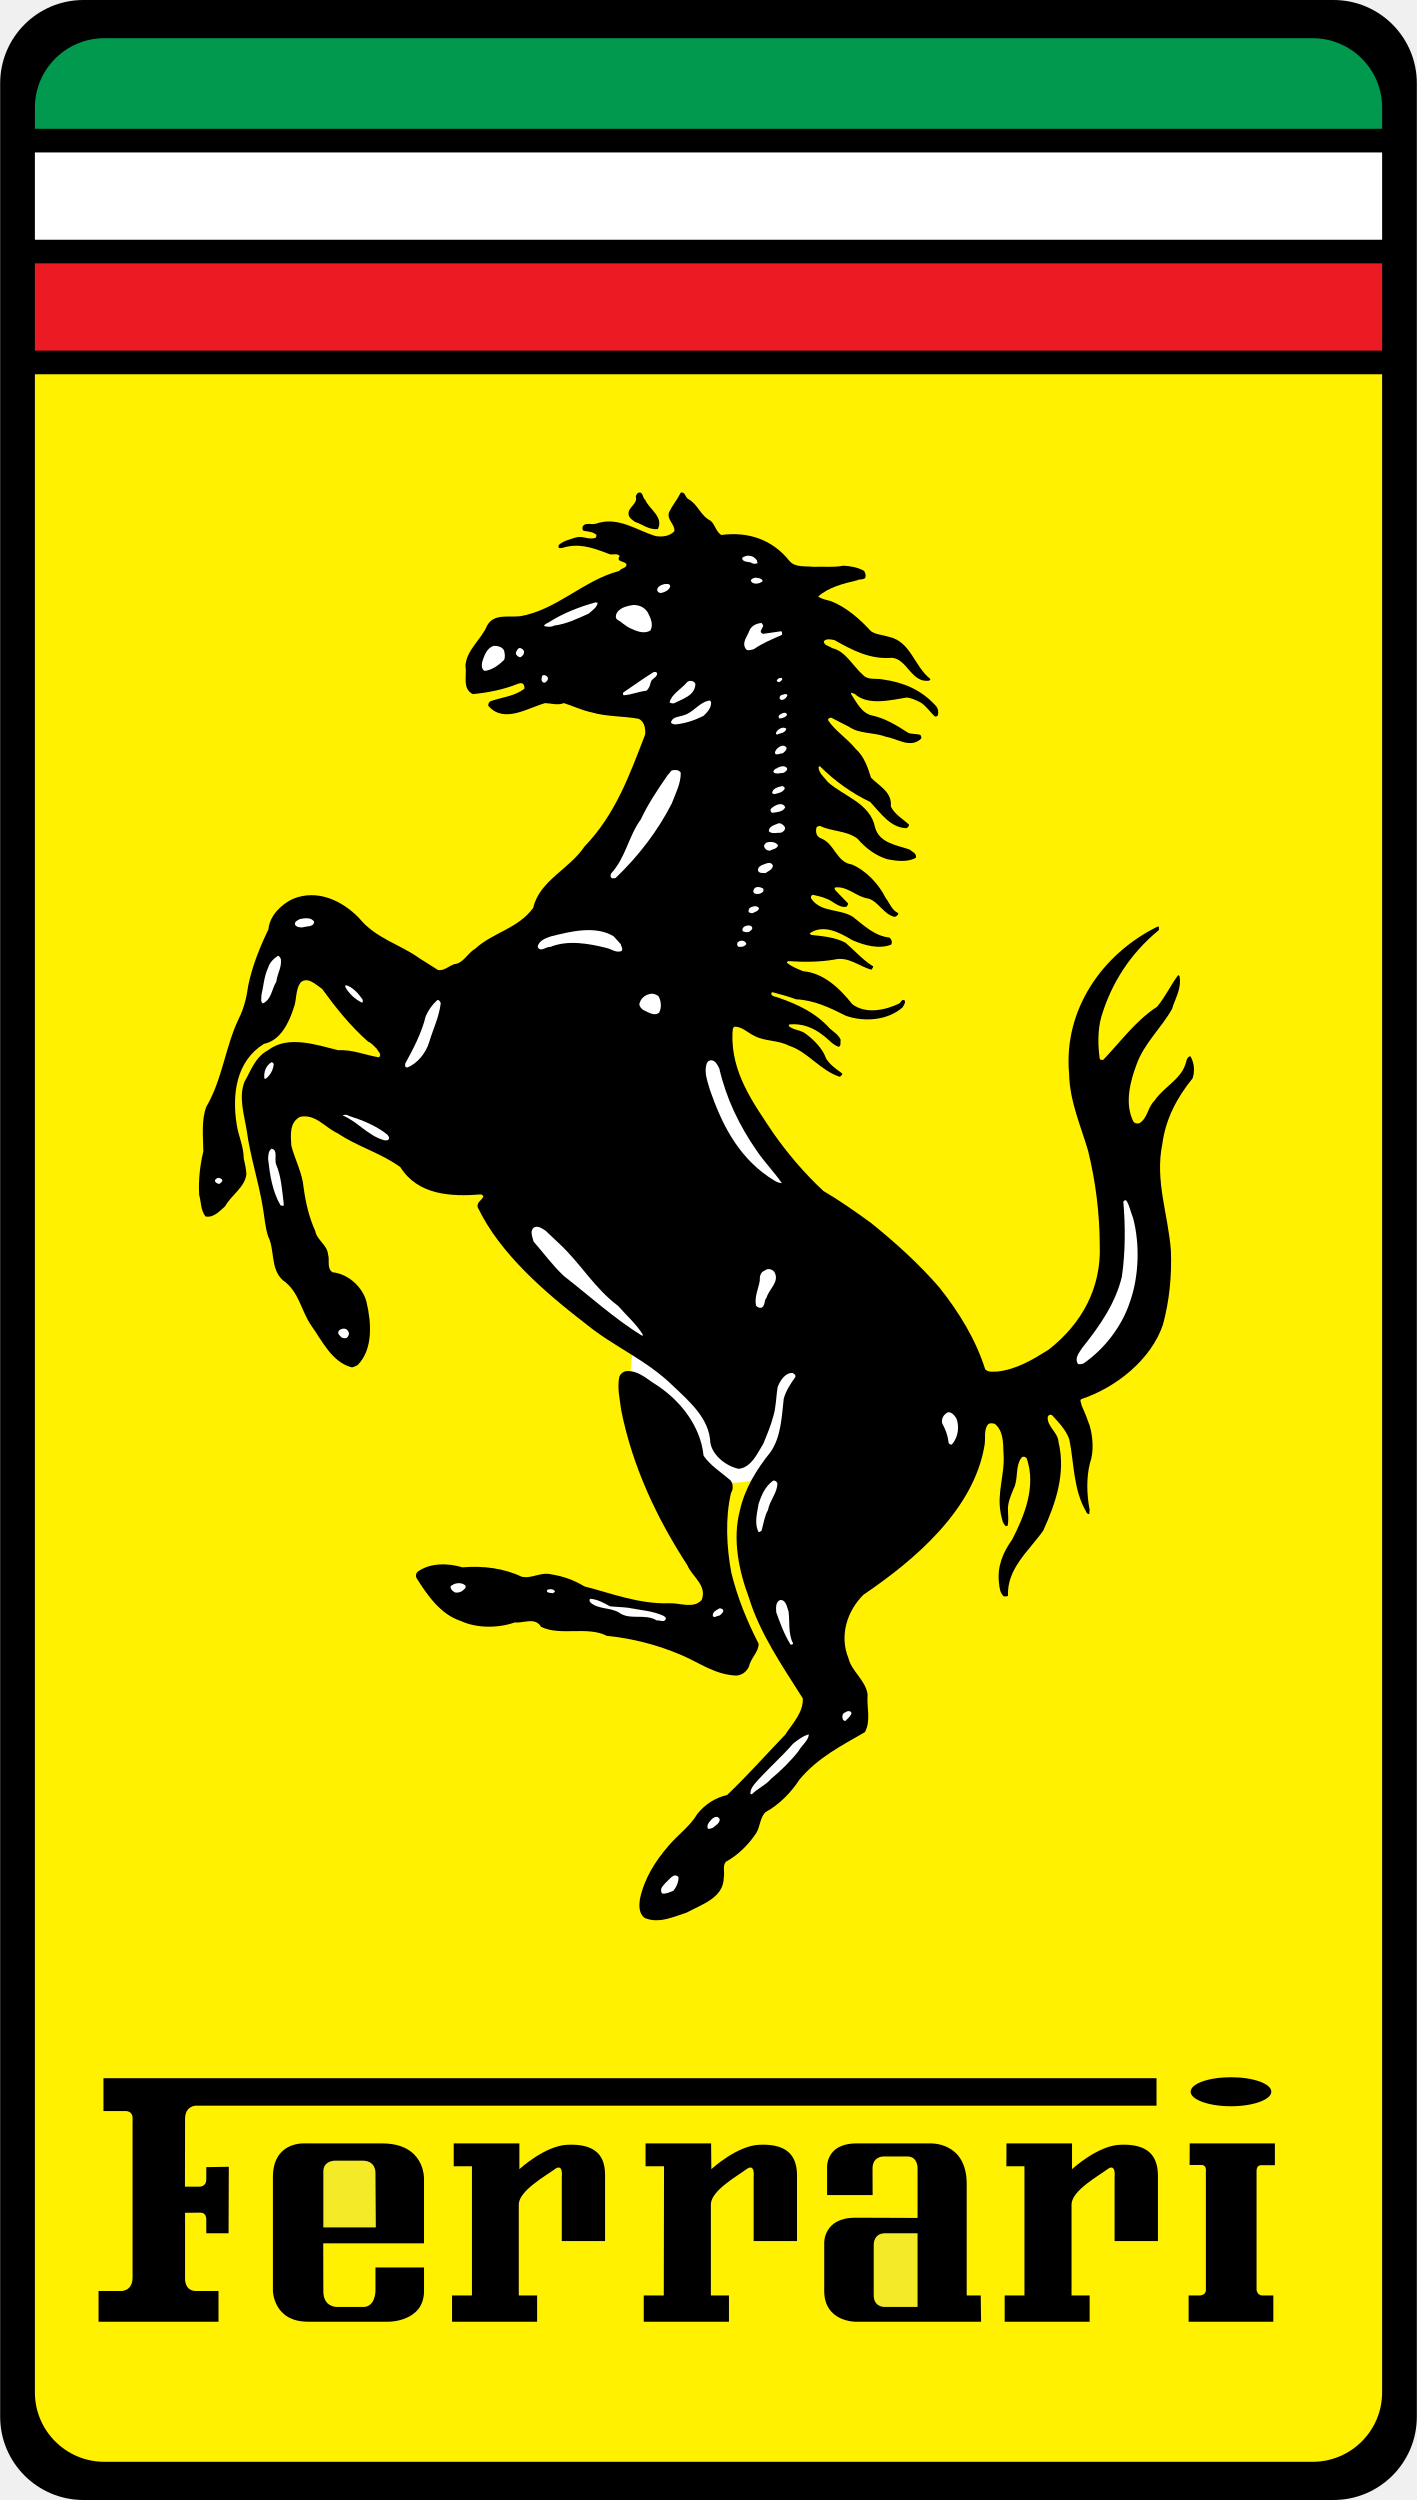
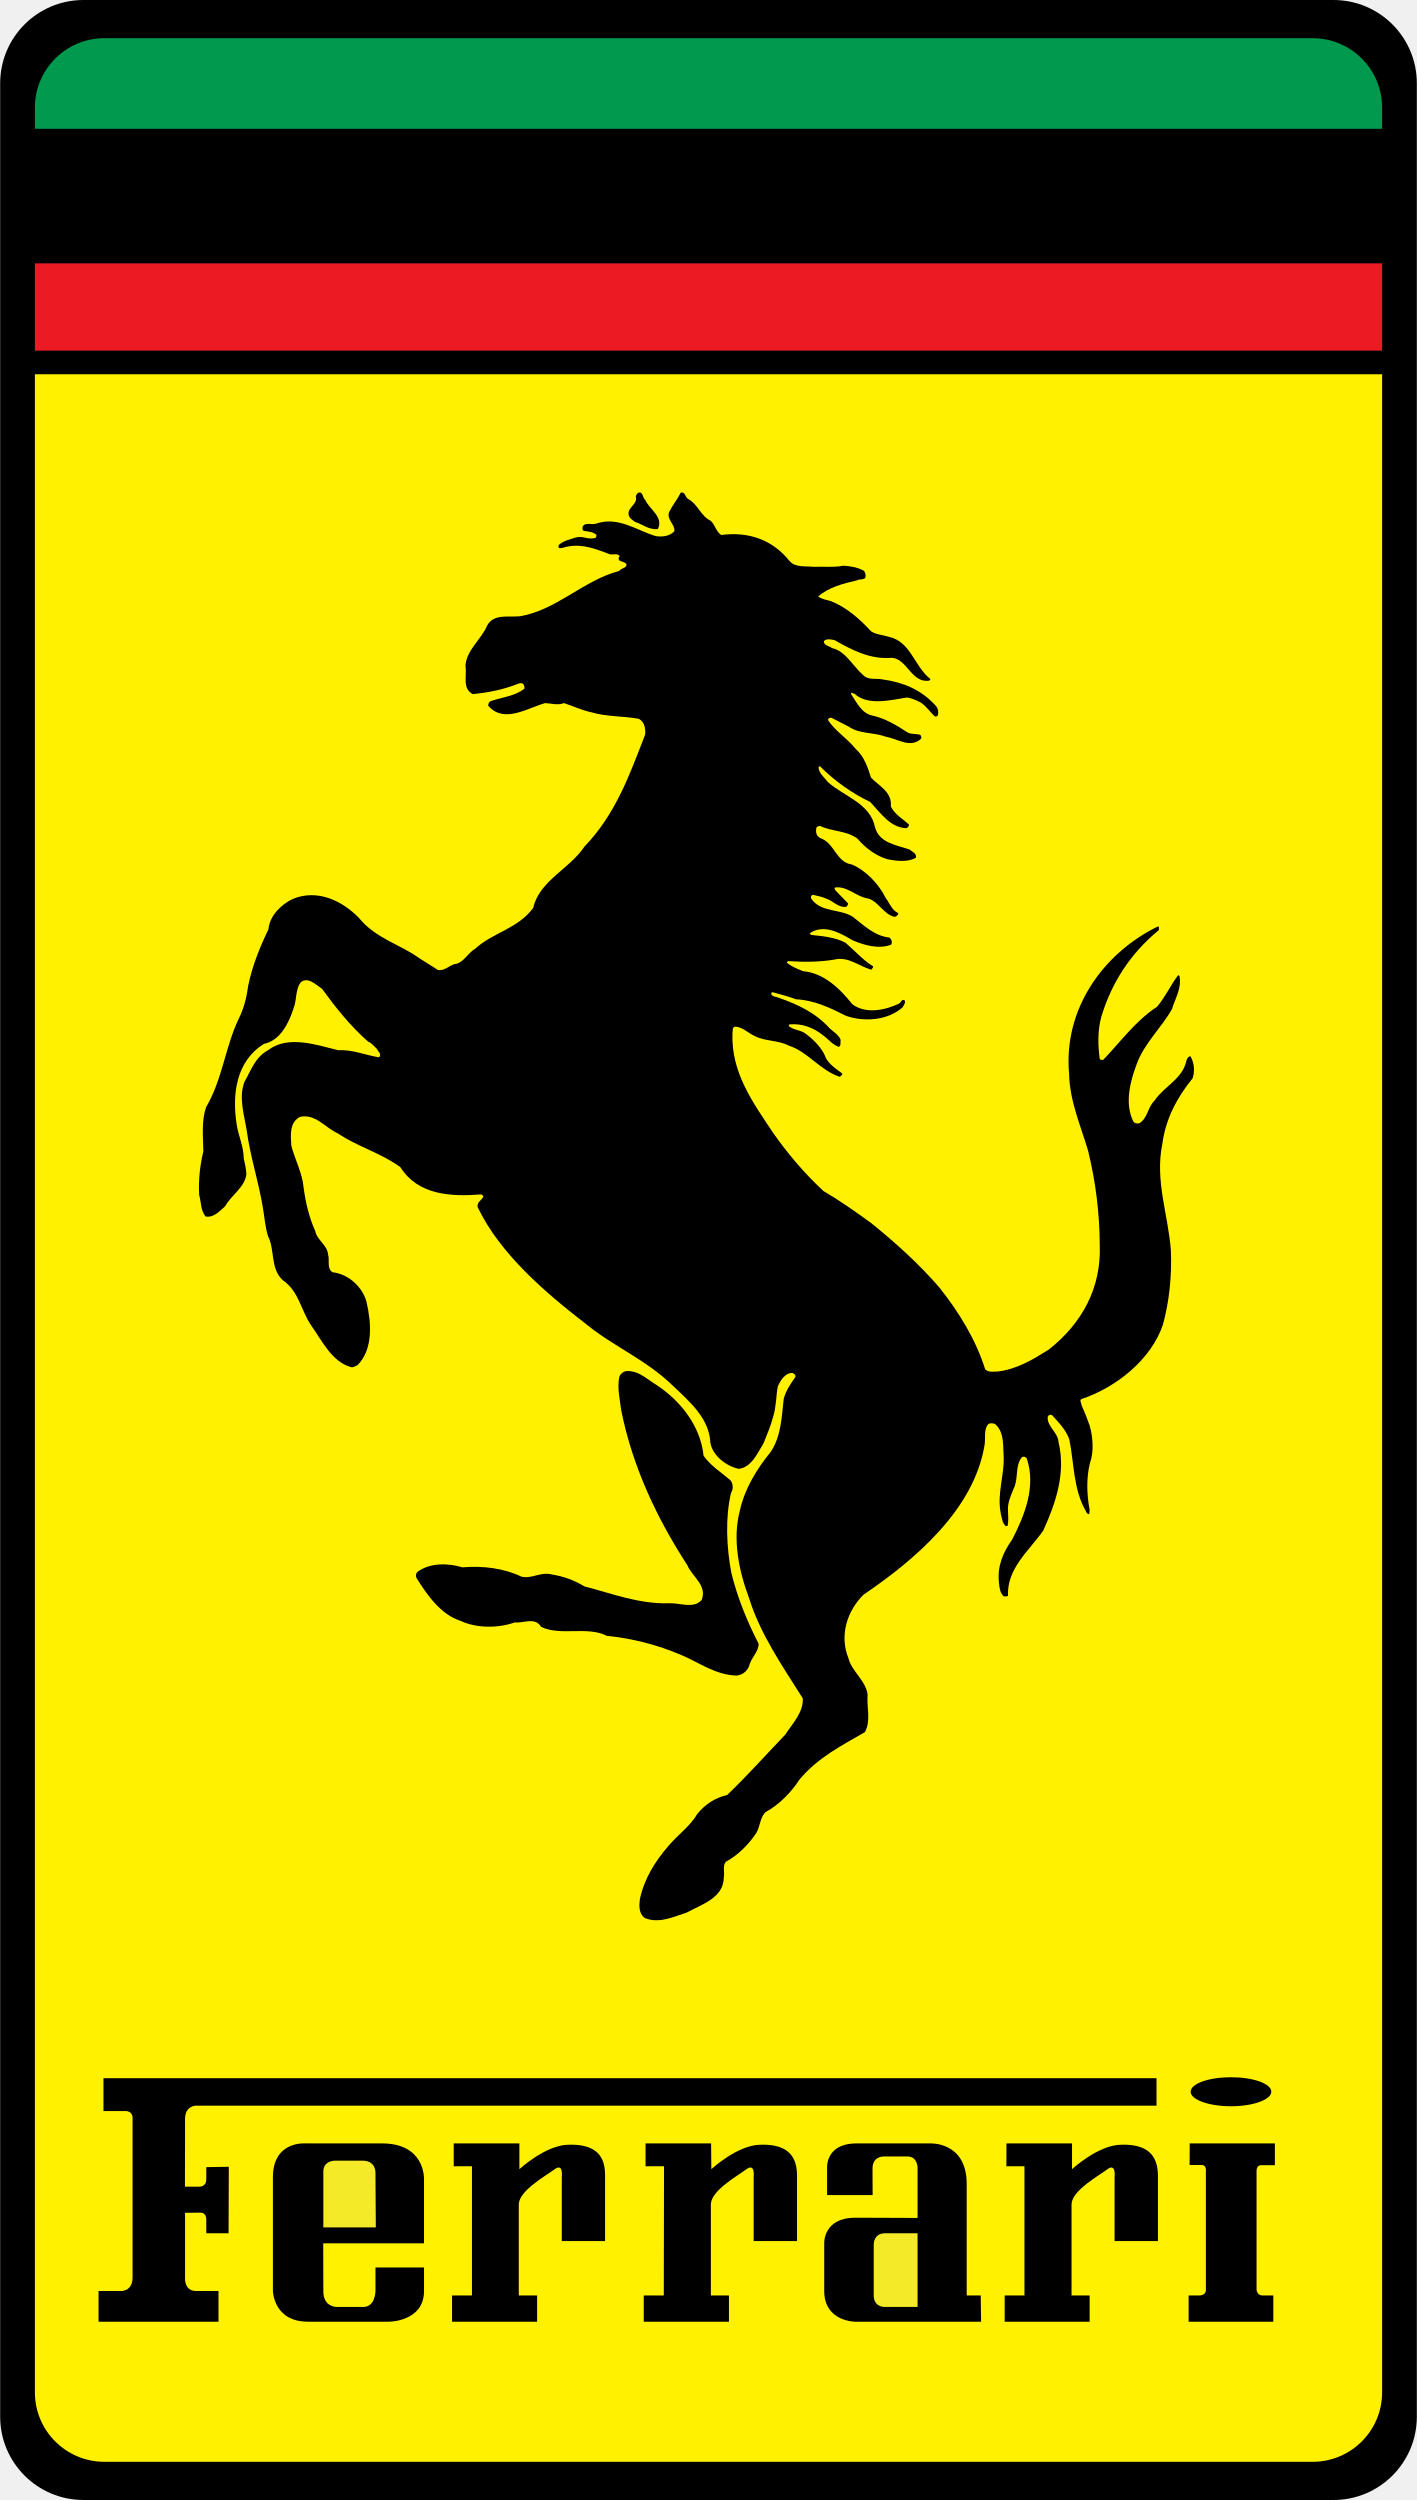
<svg xmlns="http://www.w3.org/2000/svg" height="2500" viewBox="0 0 224.079 395.433" width="1417">
  <g fill-rule="evenodd">
    <path d="m224.079 382.252c0 7.28-5.9 13.181-13.181 13.181h-197.716c-7.28 0-13.182-5.9-13.182-13.181v-369.07c0-7.281 5.902-13.182 13.182-13.182h197.716c7.28 0 13.181 5.901 13.181 13.182z" />
    <path d="m218.588 55.461v-13.806h-213.095v13.806z" fill="#ec1b23" />
-     <path d="m5.493 24.114v13.807h213.095v-13.807z" fill="#fff" />
    <path d="m218.588 20.378v-3.353c0-6.066-4.919-10.983-10.985-10.983h-191.126c-6.067 0-10.984 4.917-10.984 10.983v3.353z" fill="#00994d" />
    <path d="m5.493 59.197v319.209c0 6.066 4.917 10.985 10.984 10.985h191.126c6.066 0 10.985-4.919 10.985-10.985v-319.209z" fill="#fff100" />
-     <path d="m99.769 218.279s-.19-4.844.741-4.473c.932.375 13.655 11.047 14.766 13.652 1.124 2.607 3.118 1.305 3.732-.559.609-1.861 3.032-10.111 4.708-10.484 1.674-.374 4.285.184 3.354 2.239-.932 2.045-2.05 3.961-2.237 4.896-.185.926-.372 4.098-1.866 6.331-1.485 2.232-.873 3.721-2.974 4.102-2.108.369-2.851.556-4.154.556s-5.59-.937-6.331-3.538c-.747-2.613-.237-4.048-3.785-7.638-3.528-3.592-5.954-5.084-5.954-5.084z" fill="#fff" />
    <path d="m102.022 79.051c.656 1.529 2.95 2.683 2.013 4.623-1.389.18-2.438-.738-3.612-1.125-.425-.308-.888-.593-1.002-1.068-.284-1.257 1.477-1.67 1.122-2.962.082-.233.179-.485.416-.593.77-.189.591.774 1.063 1.125z" />
    <path d="m108.836 78.935c1.534.815 1.922 2.654 3.548 3.437.712.653.832 1.69 1.667 2.248 4.202-.558 8.048.67 10.776 4.089.931 1.097 2.448.798 3.85.947 1.521-.075 3.191.136 4.681-.178 1.103.059 2.197.239 3.202.769.311.253.39.712.29 1.13-.302.38-.94.173-1.301.413-2.218.521-4.45 1.079-6.159 2.546.511.442 1.328.532 2.069.769 2.32.929 4.436 2.707 6.281 4.742.806.541 1.854.571 2.842.883 3.492.782 3.942 4.617 6.574 6.693-.041.086-.155.142-.179.239-2.856.425-3.472-3.422-5.926-3.614-3.498.292-6.323-1.248-9.06-2.786-.556-.136-1.339-.294-1.716.177.04.697.84.697 1.301 1.071 2.173.47 3.314 2.899 4.982 4.324.758.778 2.065.409 3.132.65 3.111.438 5.974 1.578 8.294 4.144.346.369.467.932.354 1.481-.088.215-.397.277-.536.18-.788-.747-1.356-1.664-2.247-2.193-.7-.36-1.401-.672-2.136-.769-2.61.409-6.146 1.354-8.285-.593l-.535-.176v.237c.822 1.208 1.64 3.025 3.318 3.376 2.035.438 3.853 1.532 5.681 2.723.545.274 1.298.127 1.957.353.094.141.216.381.118.592-1.73 1.623-3.81-.05-5.564-.296-1.907-.746-4.228-.42-5.865-1.598l-2.786-1.424c-.272-.019-.478.13-.527.359 1.113 1.724 3 2.867 4.38 4.563 1.368 1.248 1.901 2.875 2.429 4.557 1.282 1.324 3.382 2.3 3.135 4.557.604 1.27 1.887 1.934 2.901 2.905a.847.847 0 0 1 -.408.531c-2.528-.021-4.162-2.452-5.748-4.144-2.906-1.371-5.616-3.322-7.937-5.629-.138-.062-.198.04-.237.123.026.954.885 1.573 1.485 2.369 2.508 2.246 6.709 3.335 7.456 7.163.662 2.464 3.398 2.79 5.451 3.495.377.346 1.173.601 1.006 1.304-1.305.761-3.19.497-4.5.237-1.842-.542-3.475-1.771-4.742-3.256-1.75-1.314-4.088-1.107-5.919-2.018-.259.035-.533.066-.593.355-.116.643.013 1.323.707 1.6 2.206.808 2.439 3.797 4.919 4.147 2.186.92 4.263 3.082 5.333 5.271.626.791.954 1.942 2.009 2.43.006.342-.299.462-.527.59-1.726-.307-2.632-2.469-4.21-2.899-1.898-.264-3.173-1.922-5.15-1.776-.334.092-.158.355 0 .531l1.896 1.957c.155.209-.106.46-.239.592-1.281.162-2.137-.988-3.197-1.304-.686-.31-1.409-.428-2.076-.595-.316.066-.399.393-.232.653 1.579 2.208 4.497 1.5 6.574 2.841 1.755 1.379 3.428 3.023 5.745 3.262.334.236.513.724.299 1.123-2.005.787-4.378.061-6.163-.71-1.958-1.181-4.568-2.604-6.751-1.066l.239.237c1.858.208 3.78.357 5.449 1.242 1.428 1.216 2.761 2.771 4.378 3.734-.001.206-.169.355-.293.534-1.989-.563-3.662-2.147-5.862-1.605-2.317.403-4.925.403-7.289.24-.091.075-.268.12-.176.294.732.58 1.621.934 2.549 1.306 3.143.267 5.691 2.593 7.756 5.212 2.126 1.614 5.237.963 7.458-.119.251-.193.413-.771.835-.475.172.386-.144.726-.302 1.068-2.329 2.115-6.149 2.379-9 1.359-2.507-1.258-4.995-2.471-7.881-2.604-1.245-.46-2.517-.798-3.727-1.125-.12.073-.267.164-.179.353.267.404.759.344 1.186.537 2.887 1.021 5.723 2.266 8.058 4.853.556.504 1.389.993 1.714 1.781-.078.366.115.96-.296 1.122-.993-.325-1.688-1.262-2.489-1.832-1.536-1.218-3.32-1.895-5.269-1.719-.138.044-.164.145-.117.295.763.65 1.89.546 2.724 1.243 1.211.914 2.632 2.309 3.139 3.85.574.962 1.655 1.718 2.549 2.368.097.251-.248.383-.354.537-3.026-.924-5.112-4-8.057-4.921-1.706-.902-3.823-.679-5.446-1.538-1.09-.52-1.945-1.468-3.144-1.479-.413.19-.27.636-.352 1.008-.243 6.288 3.281 11.069 6.571 15.987 2.201 3.12 4.855 6.258 7.822 9.004 2.553 1.49 5.057 3.252 7.579 5.094 3.78 3.056 7.464 6.359 10.776 10.189 3.129 3.955 5.723 8.174 7.225 12.911.453.521 1.312.372 2.021.353 2.962-.353 5.478-1.861 7.992-3.432 5.333-4.162 8.379-9.844 8.11-16.585a63.784 63.784 0 0 0 -1.835-14.866c-1.187-4.061-2.929-7.851-3.015-12.262-.889-10.023 5.177-18.861 13.972-23.216h.239v.532c-4.605 3.763-7.563 8.529-9.116 13.741-.565 1.999-.565 4.47-.245 6.636.066.189.301.144.537.176 2.742-2.861 5.181-6.249 8.526-8.411 1.318-1.582 2.15-3.404 3.316-4.975.058-.075.118.035.234.118.372 1.969-.683 3.512-1.181 5.213-1.66 2.945-4.415 5.465-5.563 8.648-1.026 2.69-2.005 6.303-.535 9.177.188.249.575.34.939.24 1.364-.861 1.275-2.509 2.378-3.556 1.389-2.092 3.978-3.242 4.852-5.626.206-.521.206-1.304.831-1.423.588.975.751 2.308.355 3.494-2.502 3.079-4.283 6.482-4.796 10.424-1.185 5.798.94 11.145 1.359 16.822.161 4.034-.249 8.001-1.242 11.668-1.839 5.582-7.464 9.994-12.794 11.785-.53.163-.119.594-.119.949.465 1.024.89 2.1 1.301 3.26.503 1.702.714 4.128.063 5.918-.591 2.279-.529 5.001-.063 7.408l-.057.707c-.354-.021-.486-.299-.533-.472-1.978-3.381-1.861-7.556-2.61-11.312-.513-1.512-1.664-2.697-2.722-3.85-.319-.223-.633-.015-.709.293-.085 1.538 1.638 2.385 1.719 3.97 1.188 4.942-.503 9.756-2.426 13.978-2.278 3.225-5.762 5.991-5.571 10.309-.19.171-.469.021-.653.115-.631-.598-.688-1.371-.764-2.074-.341-2.698.652-4.948 2.07-6.928 1.969-3.821 3.82-8.385 2.312-12.851-.223-.287-.565-.343-.773-.182-1.12 1.348-.498 3.452-1.304 4.978-.428 1.104-.986 2.174-.888 3.554.032.691.094 1.565-.056 2.312-.104.055-.236-.008-.299.056-.598-.548-.588-1.302-.771-1.896-.704-3.379.685-6.293.413-9.65-.053-1.767-.053-3.539-1.359-4.623-.425-.117-.756-.179-1.066.059-.765.877-.352 2.279-.595 3.436-1.708 10.009-10.825 17.896-19.122 23.518-2.6 2.566-3.848 6.475-2.376 10.066.487 2.048 2.687 3.439 3.023 5.687-.171 2.016.568 4.146-.422 5.982-3.63 2.118-7.406 3.97-10.362 7.521-1.305 2.027-3.256 3.999-5.385 5.153-.861.876-.803 2.19-1.424 3.258-1.141 1.763-2.927 3.563-4.802 4.559-.592.595-.179 1.629-.349 2.485-.018 3.287-3.574 4.297-5.862 5.568-2.077.665-4.459 1.824-6.696.832-.903-.741-.854-1.957-.713-2.963.686-3.227 2.391-5.964 4.563-8.469 1.539-1.793 3.403-3.091 4.499-4.975 1.274-1.596 2.909-2.604 4.737-3.021 3.214-3.062 6.085-6.317 9.186-9.539 1.205-1.843 2.879-3.519 2.779-5.743-3.278-5.19-6.768-10.235-8.525-15.936-1.574-4.209-2.637-9.224-1.424-13.794.782-3.469 2.607-6.457 4.857-9.24 1.658-2.429 1.746-5.496 2.076-8.413.344-1.287 1.079-2.381 1.835-3.436.111-.38-.272-.544-.416-.652-1.216-.068-1.989 1.245-2.37 2.197-.27 1.509-.237 3.182-.709 4.678-.375 1.449-.964 2.828-1.541 4.262-.92 1.464-1.866 3.789-3.908 4.027-1.986-.404-4.178-2.13-4.5-4.148-.167-3.776-3.152-6.375-5.865-8.938-4.251-4.175-9.343-6.188-13.743-9.774-6.583-5.072-13.675-11.189-17.171-18.479-.262-.926.773-1.116.89-1.837l-.355-.232c-4.839.391-10.019.095-12.797-4.324-3.129-2.26-6.77-3.222-9.889-5.336-2.02-.904-3.517-3.142-5.984-2.603-1.688.929-1.468 2.854-1.361 4.563.573 2.215 1.729 4.24 1.951 6.688.324 2.348.859 4.66 1.837 6.816.218 1.367 1.893 2.184 2.013 3.665.311.888-.252 2.202.713 2.848 2.421.229 4.79 2.3 5.388 4.737.752 3.202 1.076 7.422-1.423 9.952-.297.105-.564.311-.885.353-3.188-.781-4.754-4.278-6.453-6.631-1.636-2.382-1.903-5.385-4.506-7.168-1.983-1.846-1.214-4.789-2.312-6.93-.473-1.485-.562-3.072-.829-4.562-.681-4.153-1.984-8.016-2.546-12.141-.399-2.507-1.318-5.274-.353-7.758 1.036-1.767 1.67-3.882 3.728-4.978 3.124-2.428 7.697-.828 11.079 0 2.319-.12 4.257.771 6.458 1.128.542-.479-.199-.967-.356-1.365-.452-.458-.866-.933-1.365-1.122-2.874-2.535-5.186-5.467-7.283-8.353-1.015-.665-2.179-1.922-3.319-1.069-.949 1.128-.626 2.816-1.185 4.148-.699 2.203-2.045 5.106-4.679 5.625-4.396 2.739-5.065 7.924-4.32 12.738.263 1.802 1.094 3.416 1.121 5.388.165.779.375 1.576.417 2.489-.238 2.093-2.354 3.26-3.377 5.093-.918.804-1.805 1.828-3.081 1.6-.797-.984-.679-2.29-1.008-3.378-.145-2.493.149-4.761.656-6.929-.032-2.314-.328-4.995.473-7.049 2.548-4.342 3.003-9.519 5.154-13.978.812-1.631 1.239-3.389 1.477-5.212.653-3.151 1.849-6.069 3.199-8.886.179-2.13 1.997-3.917 3.849-4.796 3.803-1.576 7.726.182 10.48 3.021 2.619 3.23 6.436 4.119 9.598 6.398l2.905 1.832c.971.151 1.709-.66 2.602-.944 1.366-.091 2.096-1.778 3.261-2.431 2.86-2.603 6.696-3.121 9.181-6.451.951-4.293 5.742-6.145 8.115-9.716 4.955-5.133 7.18-11.483 9.589-17.707.077-.957-.073-1.992-1.005-2.49-2.455-.448-5.106-.33-7.4-1.006-1.588-.333-2.994-1.015-4.446-1.481-.986.396-1.979.04-2.962 0-2.761.765-6.554 3.311-9.004.413-.037-.36.189-.699.532-.769 1.734-.584 3.68-.757 5.159-1.898.092-.255-.007-.532-.122-.708-.264-.331-.677-.154-.946-.062-2.215.888-4.599 1.358-7.049 1.604-1.742-.819-.912-2.981-1.18-4.501.178-2.521 2.522-4.138 3.425-6.34 1.079-1.929 3.342-1.274 5.222-1.481 5.783-.976 10.052-5.7 15.691-7.166.299-.49 1.192-.397 1.128-1.065-.357-.58-1.69-.268-1.069-1.305-.44-.444-.943-.176-1.479-.237-2.125-.782-4.307-1.731-6.75-1.244-.466.075-.87.297-1.368.239-.126-.134-.07-.327-.056-.472.756-.681 1.717-.892 2.666-1.187 1.096-.356 1.983.384 3.138.057.149-.119.161-.297.182-.475-.577-.545-1.345-.517-2.019-.65-.293-.176-.22-.561-.12-.767.407-.576 1.351-.165 2.017-.356 3.541-1.228 6.397 1.022 9.482 1.951 1.058.169 2.215.033 2.955-.769.121-1.123-1.259-1.822-.834-3.021.524-1.063 1.318-2.013 1.843-3.081.71-.184.669.704 1.187 1.014z" />
-     <path d="m119.735 88.708c-.079.132.085.191.058.356-.377.222-.849.074-1.125-.117-.506-.09-1.083-.062-1.301-.536-.018-.356.367-.328.59-.475.723-.128 1.374.093 1.778.772zm.884 3.197a1.502 1.502 0 0 1 -1.417.356c-.235-.031-.413-.268-.475-.416.085-.323.416-.397.706-.47.416.042.992.042 1.186.53zm-14.627.831c-.182.666-.917.932-1.479 1.068-.337-.022-.548-.209-.598-.477.05-.591.688-.831 1.189-.947.308.013.817-.132.888.356zm-11.488 2.601c-.062.743-.92 1.258-1.423 1.723-1.775.798-3.49 1.639-5.45 1.894-.456.264-1.167.207-1.603.062.079-.33.498-.417.778-.595 2.266-1.453 4.739-2.398 7.34-3.141zm7.937 1.543c.398.813.946 1.878.413 2.843-1.046.649-2.292.057-3.199-.352-.797-.374-1.418-1.027-2.127-1.424-.316-.447-.05-.962.231-1.301.636-.624 1.482-.819 2.37-.951.9-.015 1.749.31 2.312 1.185zm18.24 2.017c.029.47-.861 1.09 0 1.361l2.842-.412c.179.053.189.394.119.589-1.543.664-3.068 1.301-4.44 2.25-.39.088-.864.294-1.187.057-.832-1.037.16-2.043.477-2.958.307-.8 1.123-1.187 1.946-1.244zm-40.987 3.968c.11.47.246 1.046 0 1.538-.879.839-1.944 1.608-3.074 1.717-.53-.299-.475-.993-.358-1.479.316-.949.686-2.089 1.771-2.487.617.021 1.257.055 1.661.711zm3.139.057c.126.368-.122.795-.472 1.006-.352.101-.527-.18-.712-.356-.199-.312.035-.593.179-.831.255-.476.791-.145 1.005.181zm21.082 3.556c.05.674-.855.812-1.005 1.419-.114.501-.264 1.033-.706 1.362-1.245.13-2.323.633-3.56.712-.217-.092-.114-.283-.114-.413 1.603-1.068 3.185-2.257 4.857-3.261.164-.017.4-.06.528.181zm-17.286.709c.091.337-.19.605-.42.771-.379.1-.508-.196-.589-.412.088-.286-.054-.703.356-.773.24.008.51.131.653.414zm37.013.058c.215.337-.222.498-.414.652-.271-.004-.522-.195-.297-.413a.678.678 0 0 1 .711-.239zm-13.678.946c-.021 1.819-2.098 2.379-3.32 3.023-.28.114-.579-.004-.772-.119.358-1.336 1.854-2.092 2.73-3.139.325-.402 1.181-.345 1.362.235zm14.564 1.78a1.169 1.169 0 0 1 -.709.712c-.208.086-.504-.022-.533-.237a.476.476 0 0 1 .356-.532c.262-.009.676-.334.886.057zm-12.082 1.068c.076.91-.58 1.591-1.184 2.188-1.436.706-2.915 1.239-4.559 1.362-.252-.079-.551-.108-.592-.354.234-.911 1.33-.823 2.071-1.126 1.494-.417 2.455-2.123 4.087-2.31zm12.026 2.013c-.229.409-.744.567-1.187.593-.224-.123-.164-.406-.058-.536.308-.211 1.058-.686 1.245-.057zm-.123 2.193c-.135.734-.979.703-1.477.948-.296-.152-.12-.324-.056-.473.351-.497 1.017-.811 1.533-.475zm0 2.957c.145.391-.29.734-.586.949-.416-.009-.759.29-1.123.117-.23-.305.054-.539.177-.771.36-.405 1.087-.831 1.532-.295zm.123 3.318c.07.378-.299.541-.531.712-.553.04-1.265.29-1.66-.122.038-.27.307-.538.592-.59.395-.272 1.227-.555 1.599 0zm-16.819.712c.012 1.736-.832 3.278-1.423 4.856-2.163 4.254-5.228 8.297-8.884 11.786-.176.079-.384.018-.53.058-.369-.172-.281-.556-.182-.766 2.326-2.549 2.742-5.86 4.682-8.529 1.169-2.499 2.728-4.822 4.318-7.11.313-.229.387-.7.832-.712.432-.049.932-.036 1.187.417zm16.465 2.427c-.214.675-1.056.806-1.661.948-.178-.025-.296-.081-.354-.177.105-.735.864-.926 1.482-1.063.215-.103.409.075.533.292zm.059 3.021c-.361.792-1.343.762-2.075.889-.271-.171-.331-.453-.176-.655.501-.492 1.776-1.222 2.251-.234zm-.059 3.138c.126.479-.261.748-.595.89-.654-.011-1.516.258-1.951-.239.053-.821.943-.971 1.535-1.243.394-.053.75.215 1.011.592zm-1.067 2.901c-.226.598-.878.585-1.304.831-.39.009-.7-.188-.83-.475-.229-.321.043-.571.235-.769.604-.244 1.524-.189 1.899.413zm-.832 3.142c.029.683-.756.936-1.181 1.244-.448-.04-.894.048-1.123-.298-.198-.528.289-.838.646-1.008.486-.099 1.225-.69 1.658.062zm-1.538 3.674c.07.079.008.255.059.41-.342.465-.905.525-1.362.413-.27-.173-.328-.45-.176-.647.231-.619 1.06-.413 1.479-.176zm-.647 3.135c-.105.49-.688.553-1.011.771-.302.002-.592-.043-.653-.299-.003-.289.117-.558.419-.65.319-.174 1.003-.291 1.245.178zm-70.367 2.135c-.063.874-1.203.651-1.837.887-.413.018-.963-.043-1.183-.412-.162-.532.427-.693.71-.893.722-.156 1.834-.366 2.31.418zm69.299.947c.01.326-.301.489-.535.652-.378.088-.829.03-1.008-.178-.108-.381.202-.697.533-.771.308-.101.842-.193 1.01.297zm-20.794 2.603c.018.329.401.684.123 1.067-.829.356-1.626-.308-2.373-.475-2.807-.708-6.126-1.298-8.88-.176-.71-.058-1.597.919-2.019 0 .144-.99 1.263-1.376 2.074-1.657 2.996-.742 7.049-1.806 9.955 0zm19.843-.119c.015.272-.311.36-.475.475-.237.079-.507.018-.709.062-.322-.163-.299-.519-.178-.708.381-.4 1.107-.387 1.362.171zm-73.619 2.43c.193 1.293-.577 2.34-.712 3.613-.727 1.111-.741 2.813-2.133 3.436-.442-.312-.178-.786-.236-1.243.344-1.497.427-3.067 1.064-4.386.207-.782.891-1.49 1.543-1.895.237-.012.339.274.474.475zm12.972 6.514c-.051.123.057.314-.119.417-1.07-.487-2.136-1.494-2.667-2.49l.064-.293c1.09.264 2.08 1.376 2.722 2.366zm46.725-.651c.463.681.58 1.898.117 2.667-.838.604-1.796-.163-2.543-.475-.396-.34-.721-.741-.475-1.187.24-.77 1.022-1.257 1.784-1.357.397-.031.754.132 1.117.352zm-34.405 1.129c-.251 2.203-1.222 4.131-1.839 6.219-.481 1.58-1.799 3.34-3.438 3.965-.209.012-.341-.091-.353-.238v-.352c1.33-2.434 2.602-4.856 3.257-7.523a7.32 7.32 0 0 1 1.837-2.549c.285-.058.422.223.536.478zm44.064 10.363c1.083 4.706 3.149 9.026 5.982 13.09 1.154 1.698 2.692 3.264 3.907 5.033-.831-.035-1.529-.656-2.196-1.063-5.003-3.486-7.418-8.64-9.176-13.682-.372-1.352-.961-2.701-.53-4.146.103-.242.308-.506.592-.535.753-.092 1.123.693 1.421 1.303zm-70.481-.712a3.299 3.299 0 0 1 -1.247 2.312h-.234c-.131-1.024.234-2.074 1.125-2.606.131.012.295.1.356.294zm17.943 11.135c.144.188.413.439.242.771-.185.231-.571.161-.777.117-2.457-.668-4.217-2.979-6.511-3.906.129-.11.692-.168.948.057 2.13.694 4.231 1.491 6.098 2.961zm-17.587 4.681c.84 1.929.989 4.271 1.239 6.452-.057.306-.399.069-.53.06-1.291-2.228-1.674-4.789-1.956-7.343.03-.627.062-1.261.535-1.597 1.051.168.445 1.591.712 2.428zm-8.467 2.547c-.048.261-.268.48-.536.59-.295-.035-.604-.229-.654-.475.002-.285.285-.391.478-.473.278-.035.545.114.712.358zm144.036 5.978c1.11 4.17.932 9.364-.534 13.385-1.229 3.708-3.919 7.288-7.34 9.655-.281.064-.622.141-.834.062-.615-.935.212-1.819.654-2.549 2.799-3.475 5.273-7.075 6.279-11.253.563-3.844.563-8.051.236-11.848.073-.196.343-.404.533-.116.472.779.62 1.741 1.006 2.664zm-90.853 3.973c3.463 3.186 5.584 7.079 9.416 9.949 1.277 1.483 2.865 2.831 3.908 4.56v.117h-.176c-4.339-2.675-8.262-6.258-12.321-9.415-1.876-1.758-3.218-3.666-4.797-5.45-.167-.702-.617-1.62 0-2.191.615-.409 1.327.093 1.898.475zm34.114 4.557c.891 1.573-.854 2.687-1.24 4.09-.436.434-.148 1.26-.826 1.594a.908.908 0 0 1 -.834-.352c-.284-1.373.372-2.646.589-3.905-.029-.71.103-1.418.829-1.659.417-.37 1.095-.234 1.482.232zm-67.341 9.539c.142.287-.036.67-.292.888-.285.151-.601.032-.834-.059-.269-.325-.638-.542-.477-.95.108-.251.354-.351.599-.415.428-.113.855.081 1.004.536z" fill="#fff" />
    <path d="m103.267 218.714c4.15 2.544 7.506 6.72 7.995 11.549 1.084 1.567 2.757 2.59 4.206 3.847.353.357.475.946.358 1.544l-.237.533c-.911 3.92-.7 8.537.056 12.551.949 3.89 2.455 7.623 4.323 11.256.016 1.31-1.247 2.271-1.537 3.61a2.344 2.344 0 0 1 -1.954 1.426c-3.381-.097-5.941-2.083-8.763-3.258a39.94 39.94 0 0 0 -11.732-3.021c-3.133-1.591-7.337.067-10.422-1.423-.926-1.618-2.868-.525-4.147-.71-2.654.943-6.073.943-8.589-.237-3.158-.994-5.368-4.207-6.986-6.813-.149-.371-.051-.743.177-.948 1.953-1.442 4.79-1.409 7.105-.712 3.327-.266 6.553.146 9.355 1.482 1.652.369 3.029-.82 4.799-.35 1.816.289 3.527.906 5.159 1.894 4.322 1.103 8.525 2.792 13.377 2.663 1.678-.105 3.867.943 5.156-.533.891-2.329-1.526-3.677-2.25-5.449-4.945-7.627-8.704-15.697-10.479-24.52-.224-1.792-.671-3.629-.299-5.328a1.4 1.4 0 0 1 1.128-.894c1.655-.116 2.868.939 4.201 1.841z" />
-     <path d="m151.244 224.339c.523 1.301.284 3.05-.715 4.146-.354.044-.494-.164-.529-.354-.113-1.154-.527-2.134-1.009-3.021-.132-.771.246-1.362.891-1.717.567-.103 1.039.441 1.362.946zm-28.313 10.248c.025 1.534-1.204 2.72-1.485 4.263-.546.958-.694 2.13-1.008 3.258-.153.1-.293.231-.47.236-.74-1.398-.207-3.129 0-4.502.457-1.365 1.02-2.697 2.251-3.612.279-.121.566.043.712.357zm-49.332 16.227c.165.336-.316.688-.598.888-.299.187-.734.247-1.068.179-.285-.141-.58-.434-.648-.652-.198-.461.29-.479.468-.65.563-.245 1.407-.245 1.846.235zm14.148.888c.025.142-.201.187-.292.299-.387-.035-.735-.035-.949-.237-.1-.229.091-.366.237-.357.364-.068.748-.08 1.004.295zm8.71 2.37c.904.111 1.915.111 2.899.237 1.852.375 3.868.466 5.625 1.298.094.114.39.219.299.535-.354.543-.973.068-1.415.177-1.898-1.187-4.31.059-6.047-1.302-1.418-.772-3.24-.462-4.445-1.539-.187-.244-.248-.465 0-.593 1.105.1 2.075.619 3.084 1.187zm28.248.829c.21 1.626-.088 3.533.713 5.036.008.185-.313.243-.412.178-1.012-1.652-1.649-3.402-2.252-5.098-.06-.805-.089-1.662.652-1.953.926.024 1.016 1.087 1.299 1.837zm-10.361-.297c.146.427-.316.734-.592.948-.375-.007-.7.38-1.008.117-.179-.626.499-.968.886-1.181.21-.187.468-.064.714.116zm20.315 16.347c-.082.475-.586.863-.944 1.241-.172.052-.406-.126-.418-.234-.188-.47-.076-.987.418-1.125.2-.188.788-.337.944.118zm-6.75 3.377c-.032.952-1.087 1.69-1.603 2.607-1.201 1.57-2.918 3.229-4.441 4.497-.861.999-2.045 1.438-2.962 2.373l-.235-.059c-.018-.785.44-1.33.889-1.84 1.939-2.188 4.068-4.038 5.861-6.103.765-.614 1.55-1.217 2.491-1.475zm-14.101 13.385c.064.666-.67 1.041-1.122 1.419-.252.05-.58.258-.771.064-.146-.492.132-.903.416-1.189.323-.47 1.079-.989 1.477-.294zm-6.514 9.176c.033.745-.281 1.529-.828 2.195-.563.205-1.151.52-1.775.413-.472-.756.223-1.257.589-1.72.592-.471 1.245-1.637 2.014-.888z" fill="#fff" />
    <path d="m194.673 333.153c3.524 0 6.39-1.043 6.39-2.294 0-1.289-2.865-2.294-6.39-2.294-3.507 0-6.369 1.005-6.369 2.294 0 1.251 2.863 2.294 6.369 2.294zm-160.139 29.224v4.854h-18.973v-4.854h3.524s1.858.117 1.858-2.156v-25.134s.132-1.178-1.174-1.178h-3.431v-5.191h166.566v4.339h-151.99s-1.668.059-1.668 2.068l-.019 10.746h2.256s1.118.076 1.118-1.154v-1.934l3.564-.059-.038 10.52h-3.527v-2.275s0-.946-.833-.986l-2.521.02v10.444s-.095 1.931 1.762 1.931h3.526z" />
    <path d="m53.184 364.899s-2.067 0-2.067-2.462l-.018-7.602h15.943v-10.197s.204-5.608-6.637-5.608h-12.074s-5.191-.474-5.191 5.344v18.003s.094 4.854 5.533 4.854h12.832s5.538 0 5.538-4.854v-3.729h-7.68v3.729s0 2.522-1.934 2.522zm42.492-10.423h-6.841v-10.102s.284-2.294-1.116-1.269c-1.444 1.081-5.555 3.334-5.687 5.514v14.461h2.897v4.151h-13.453v-4.151h3.146v-20.432h-2.882v-3.618h10.387v4.075s4.11-3.793 7.714-3.867c3.639-.114 5.818 1.139 5.836 4.682v10.556zm51.366-15.446s5.839-.36 5.839 6.425v17.625h2.216l.058 4.151h-19.921s-4.891 0-4.891-4.854v-7.617s-.132-3.979 4.91-3.979l9.855.037v-7.962s0-1.741-1.573-1.761h-3.791s-1.761-.059-1.761 1.913l.018 4.188h-7.204v-4.168s-.396-3.999 4.683-3.999h11.562zm-21.001 15.446h-6.859v-10.102s.284-2.294-1.137-1.269c-1.424 1.081-5.534 3.334-5.631 5.514v14.461h2.861v4.151h-13.476v-4.151h3.167l.038-20.432h-2.921v-3.618h10.368l.038 4.075s4.094-3.793 7.714-3.867c3.601-.114 5.763 1.139 5.837 4.682v10.556zm57.086 0h-6.856v-10.102s.281-2.294-1.121-1.269c-1.441 1.081-5.569 3.334-5.687 5.514v14.461h2.862v4.151h-13.438v-4.151h3.128v-20.432h-2.861l.018-3.618h10.368v4.075s4.095-3.793 7.714-3.867c3.604-.114 5.78 1.139 5.874 4.682v10.556zm15.601 7.752s.114.853.911.853h1.741v4.151h-13.398v-4.151h1.744s1.045 0 .984-.926v-18.688s.151-1.025-.663-1.025h-1.911l.018-3.41h13.473v3.448h-2.197s-.701-.038-.701.87v18.878z" />
    <path d="m51.117 352.313h8.301l-.056-8.66s.095-1.896-2.065-1.896h-4.38s-1.8 0-1.8 1.708zm93.992.931v11.655h-5.288s-1.649 0-1.649-1.819v-8.035s-.056-1.801 1.801-1.801z" fill="#f4ea27" />
  </g>
</svg>
